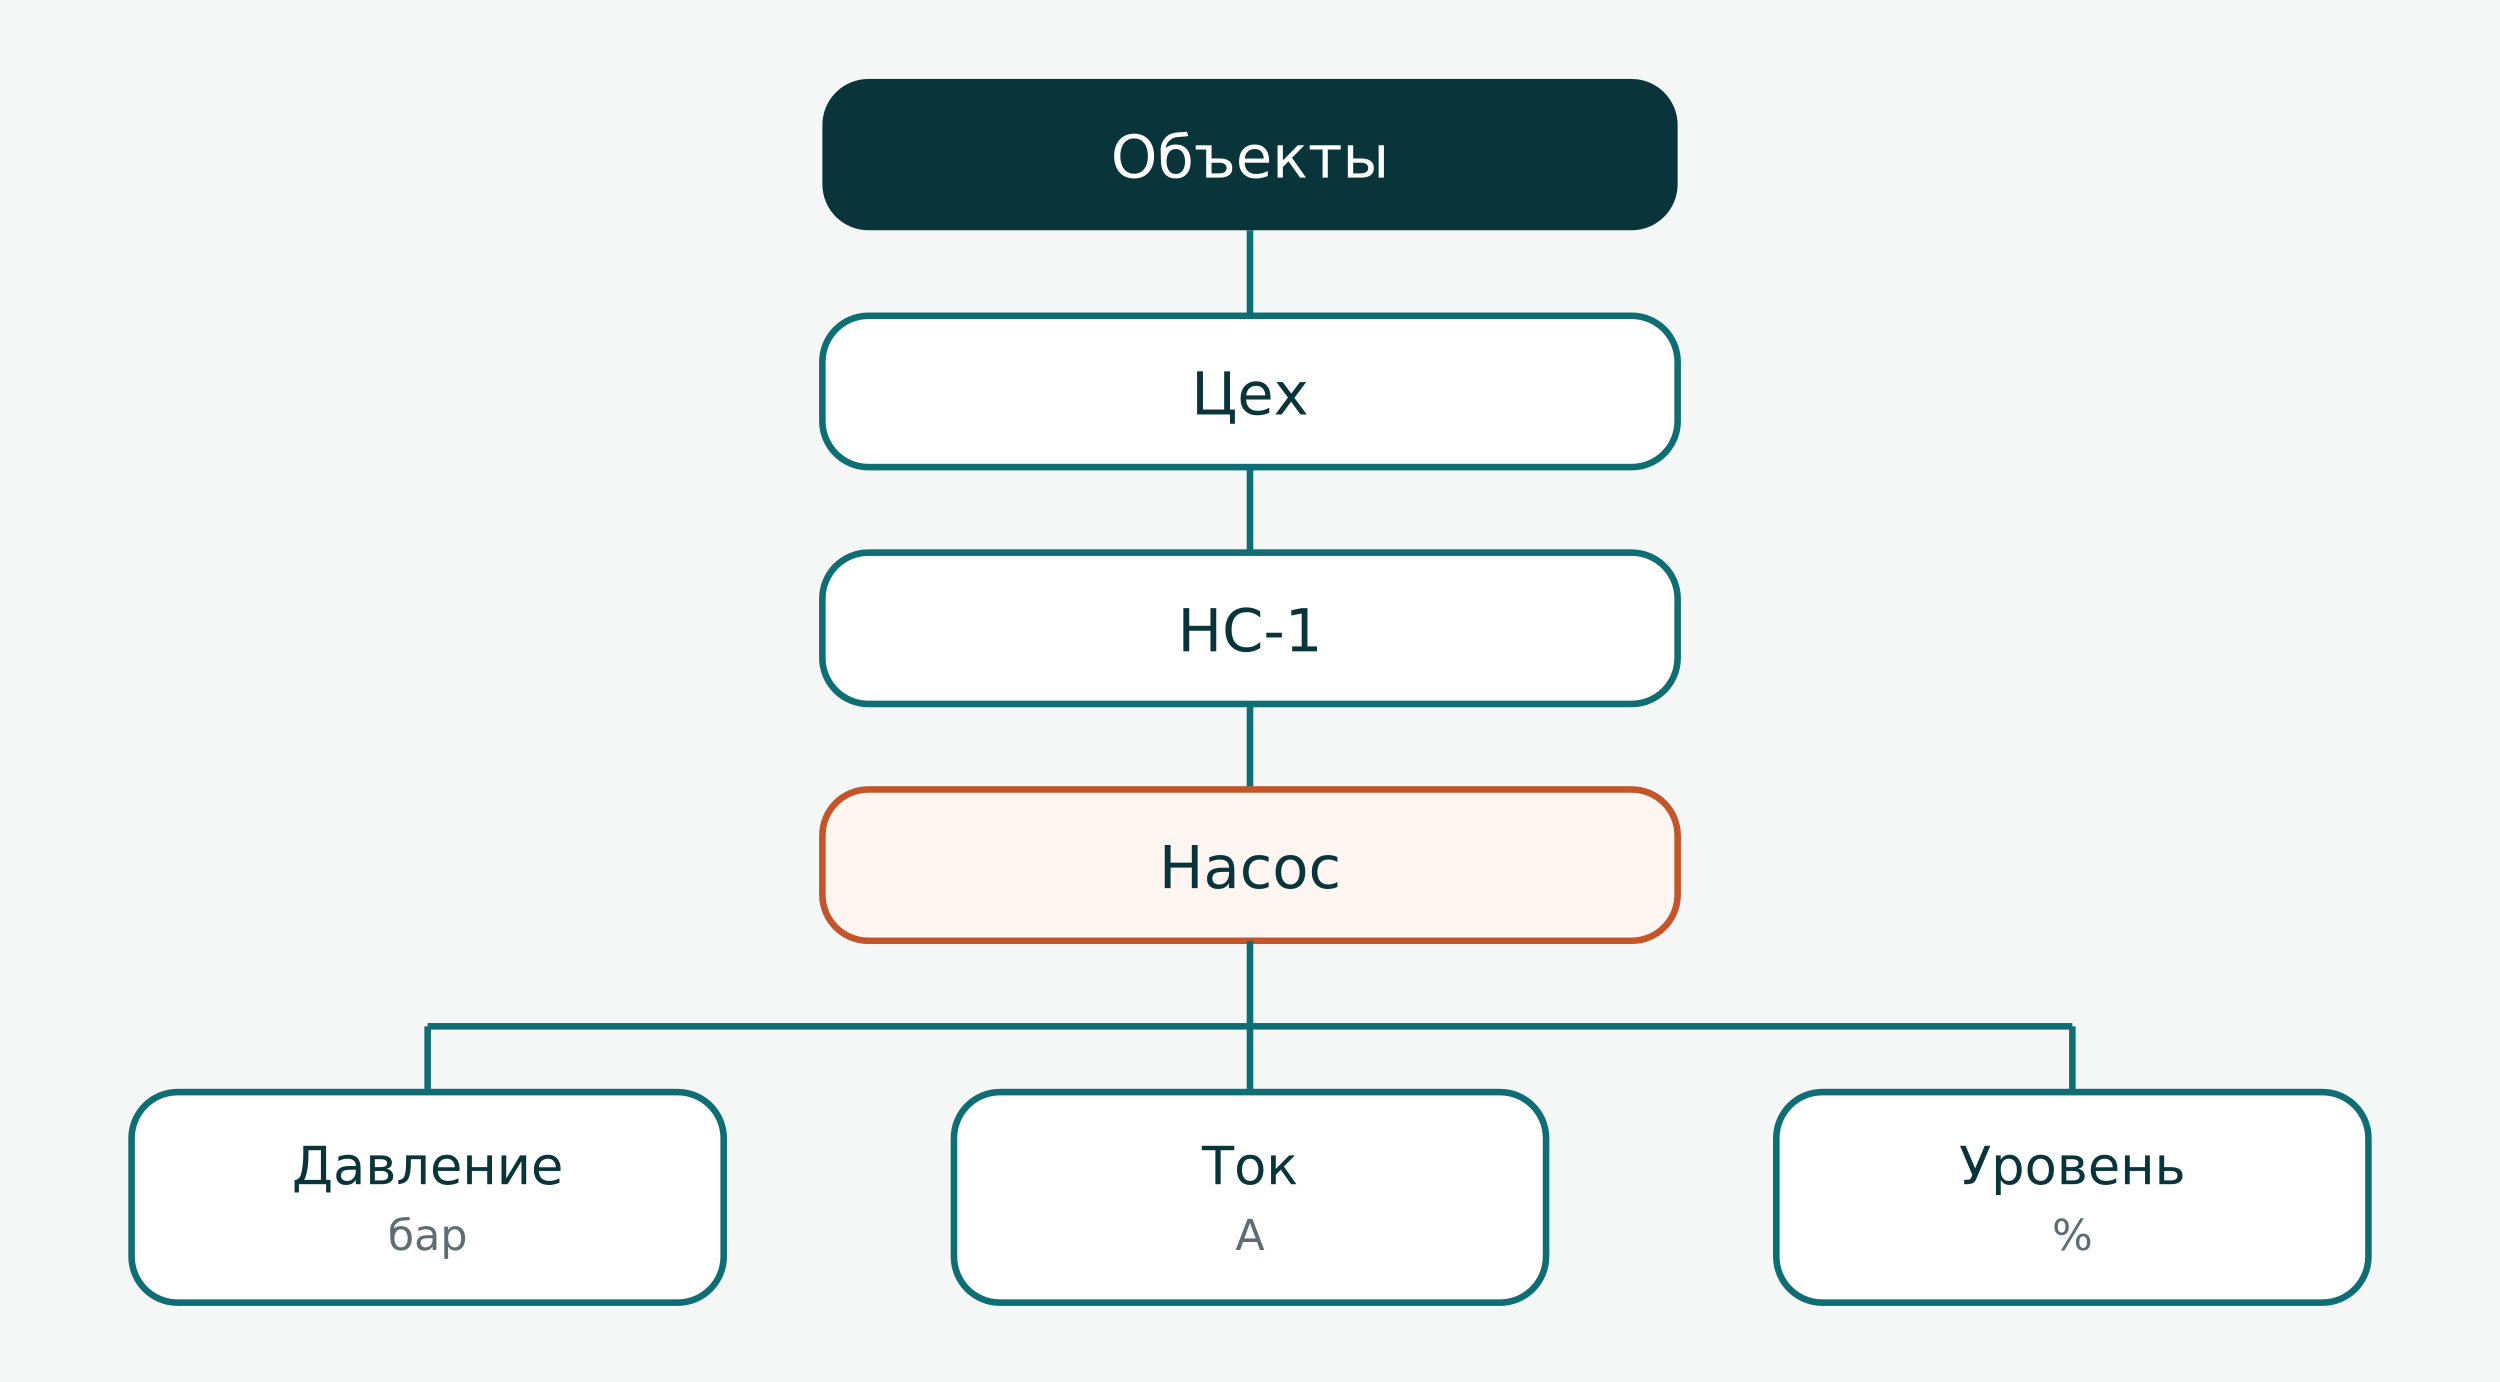
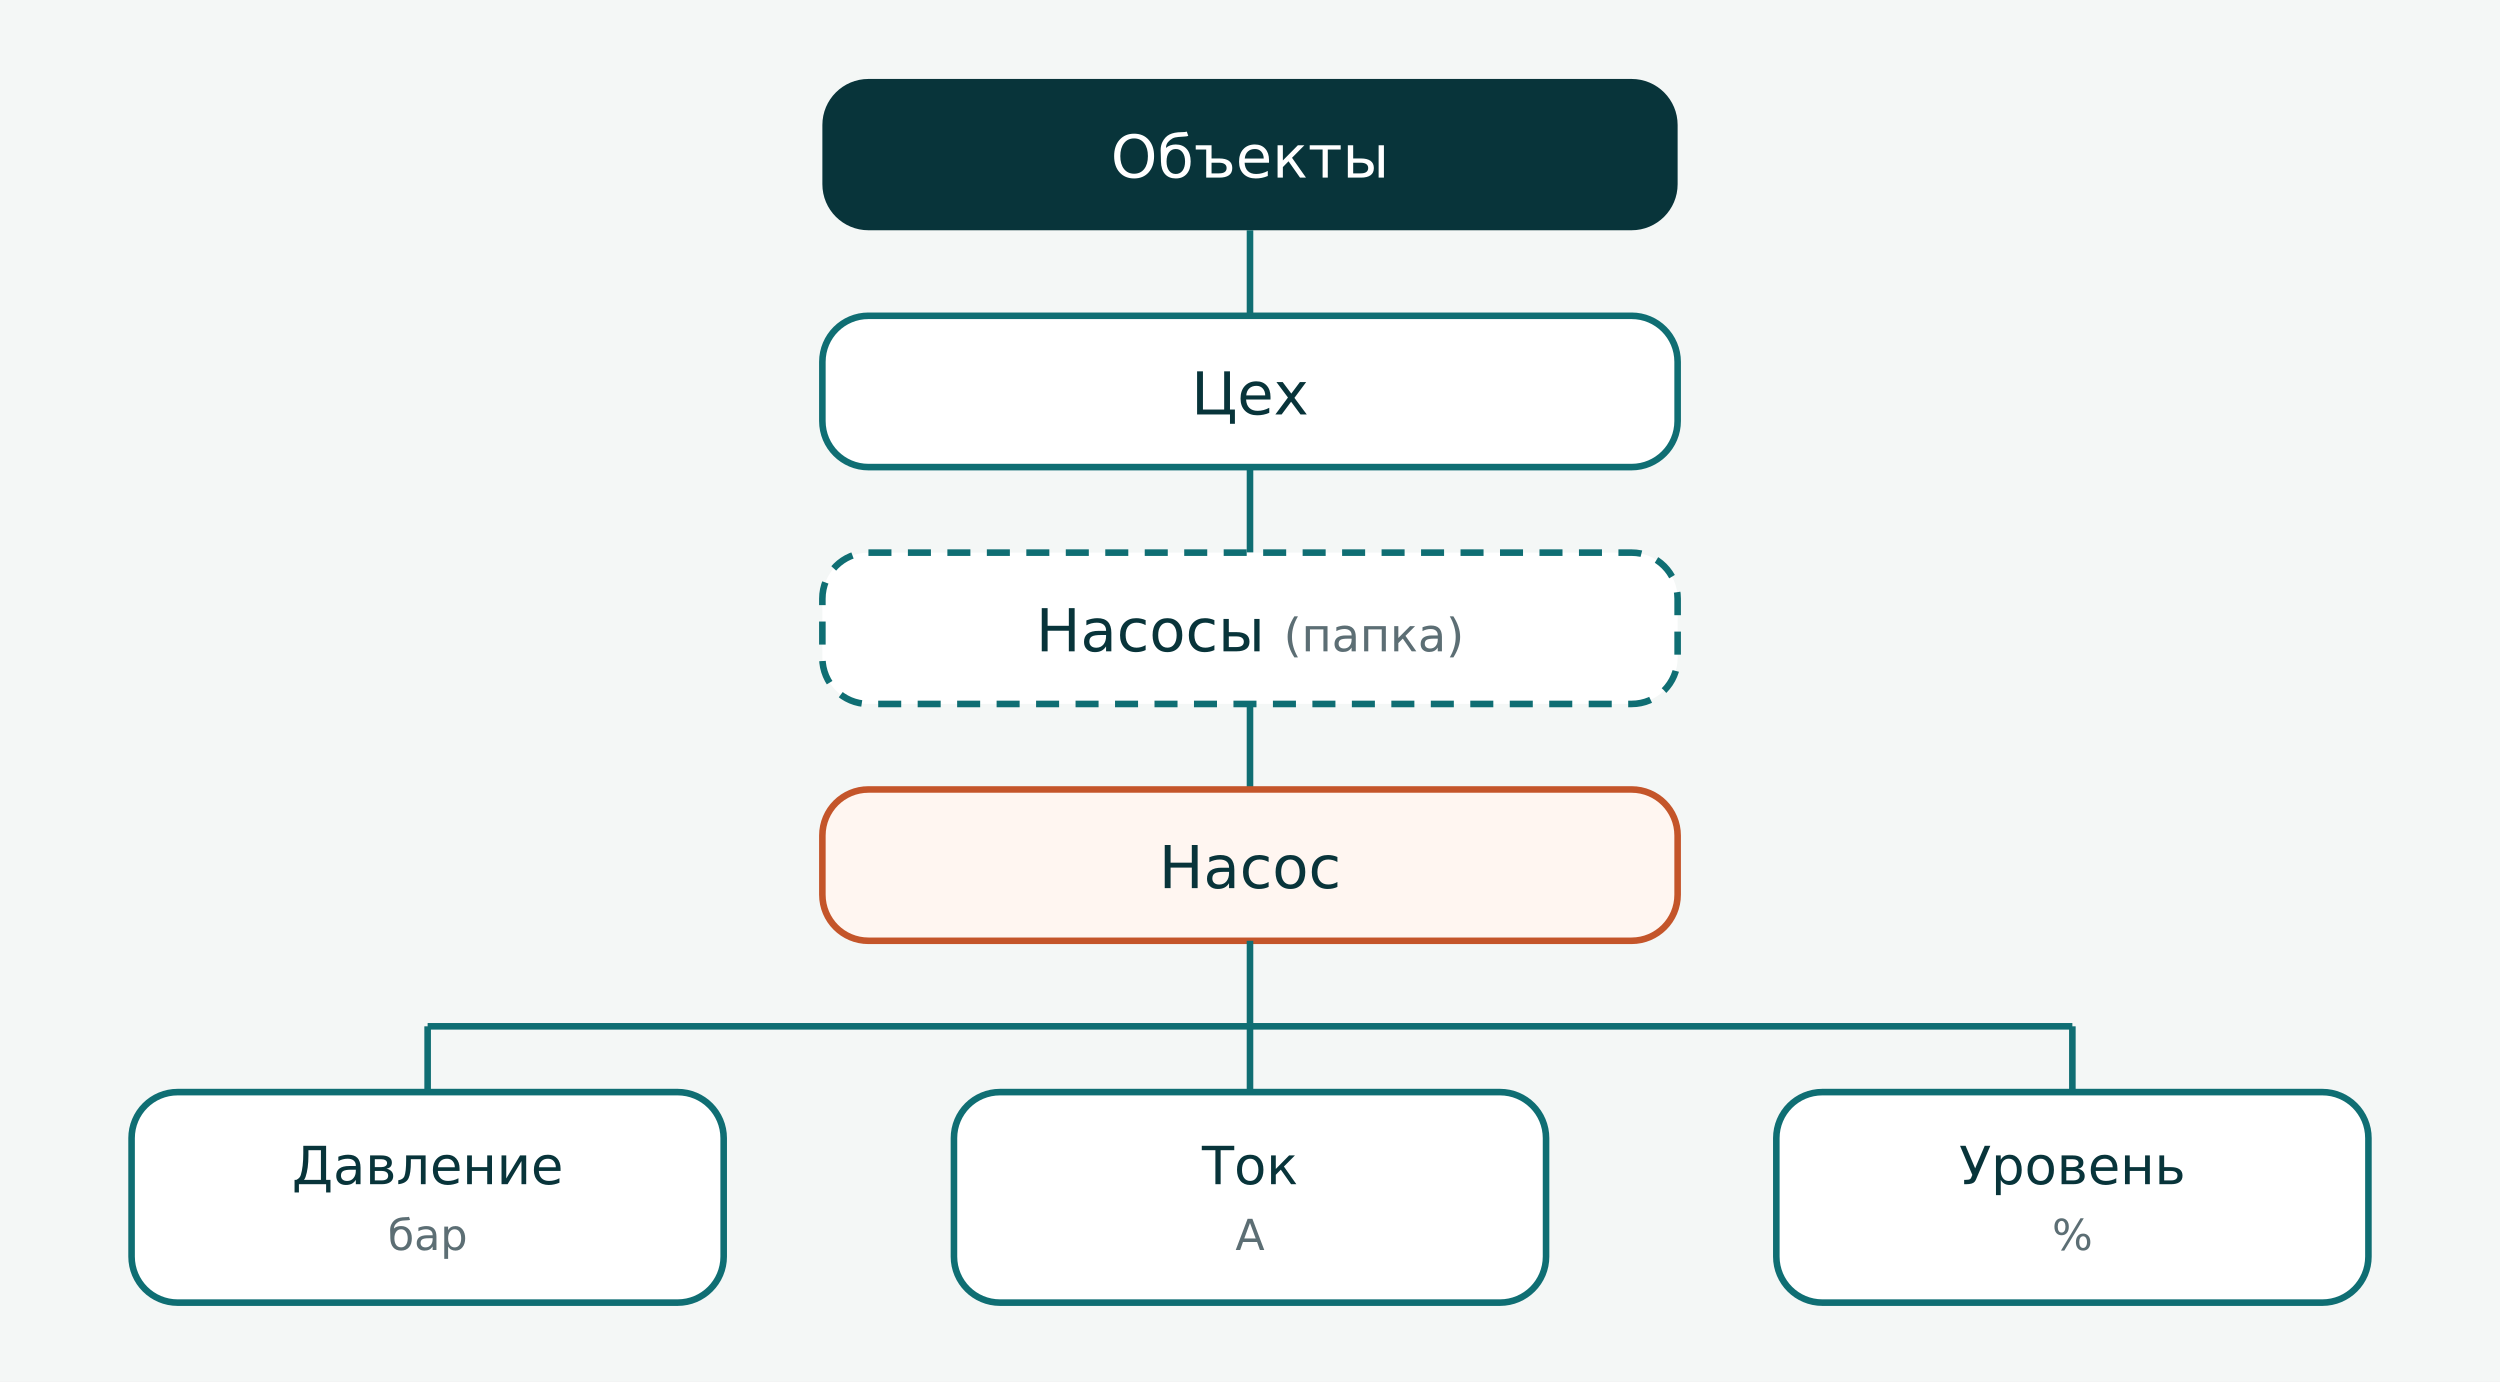
<svg xmlns="http://www.w3.org/2000/svg" viewBox="0 0 760 420">
  <rect width="760" height="420" fill="#f4f7f6" />
  <g font-family="Segoe UI, DejaVu Sans, sans-serif">
    <rect x="250" y="24" width="260" height="46" rx="14" fill="#08343a" />
    <text x="380" y="54" text-anchor="middle" fill="#ffffff" font-size="18">Объекты</text>
    <line x1="380" y1="70" x2="380" y2="96" stroke="#0f6e73" stroke-width="2" />
    <rect x="250" y="96" width="260" height="46" rx="14" fill="#ffffff" stroke="#0f6e73" stroke-width="2" />
    <text x="380" y="126" text-anchor="middle" fill="#08343a" font-size="18">Цех</text>
    <line x1="380" y1="142" x2="380" y2="168" stroke="#0f6e73" stroke-width="2" />
-     <rect x="250" y="168" width="260" height="46" rx="14" fill="#ffffff" stroke="#0f6e73" stroke-width="2" />
-     <text x="380" y="198" text-anchor="middle" fill="#08343a" font-size="18">НС-1</text>
+     <rect x="250" y="168" width="260" height="46" rx="14" fill="#ffffff" stroke="#0f6e73" stroke-width="2" stroke-dasharray="7 5" />
+     <text x="380" y="198" text-anchor="middle" fill="#08343a" font-size="18">Насосы <tspan fill="#5c6e74" font-size="14">(папка)</tspan>
+     </text>
    <line x1="380" y1="214" x2="380" y2="240" stroke="#0f6e73" stroke-width="2" />
    <rect x="250" y="240" width="260" height="46" rx="14" fill="#fff6f1" stroke="#c4552a" stroke-width="2" />
    <text x="380" y="270" text-anchor="middle" fill="#08343a" font-size="18">Насос</text>
    <line x1="380" y1="286" x2="380" y2="312" stroke="#0f6e73" stroke-width="2" />
    <line x1="130" y1="312" x2="630" y2="312" stroke="#0f6e73" stroke-width="2" />
    <line x1="130" y1="312" x2="130" y2="332" stroke="#0f6e73" stroke-width="2" />
    <line x1="380" y1="312" x2="380" y2="332" stroke="#0f6e73" stroke-width="2" />
    <line x1="630" y1="312" x2="630" y2="332" stroke="#0f6e73" stroke-width="2" />
    <rect x="40" y="332" width="180" height="64" rx="14" fill="#ffffff" stroke="#0f6e73" stroke-width="2" />
    <text x="130" y="360" text-anchor="middle" fill="#08343a" font-size="16">Давление</text>
    <text x="130" y="380" text-anchor="middle" fill="#5c6e74" font-size="13">бар</text>
    <rect x="290" y="332" width="180" height="64" rx="14" fill="#ffffff" stroke="#0f6e73" stroke-width="2" />
    <text x="380" y="360" text-anchor="middle" fill="#08343a" font-size="16">Ток</text>
    <text x="380" y="380" text-anchor="middle" fill="#5c6e74" font-size="13">А</text>
    <rect x="540" y="332" width="180" height="64" rx="14" fill="#ffffff" stroke="#0f6e73" stroke-width="2" />
    <text x="630" y="360" text-anchor="middle" fill="#08343a" font-size="16">Уровень</text>
    <text x="630" y="380" text-anchor="middle" fill="#5c6e74" font-size="13">%</text>
  </g>
</svg>
